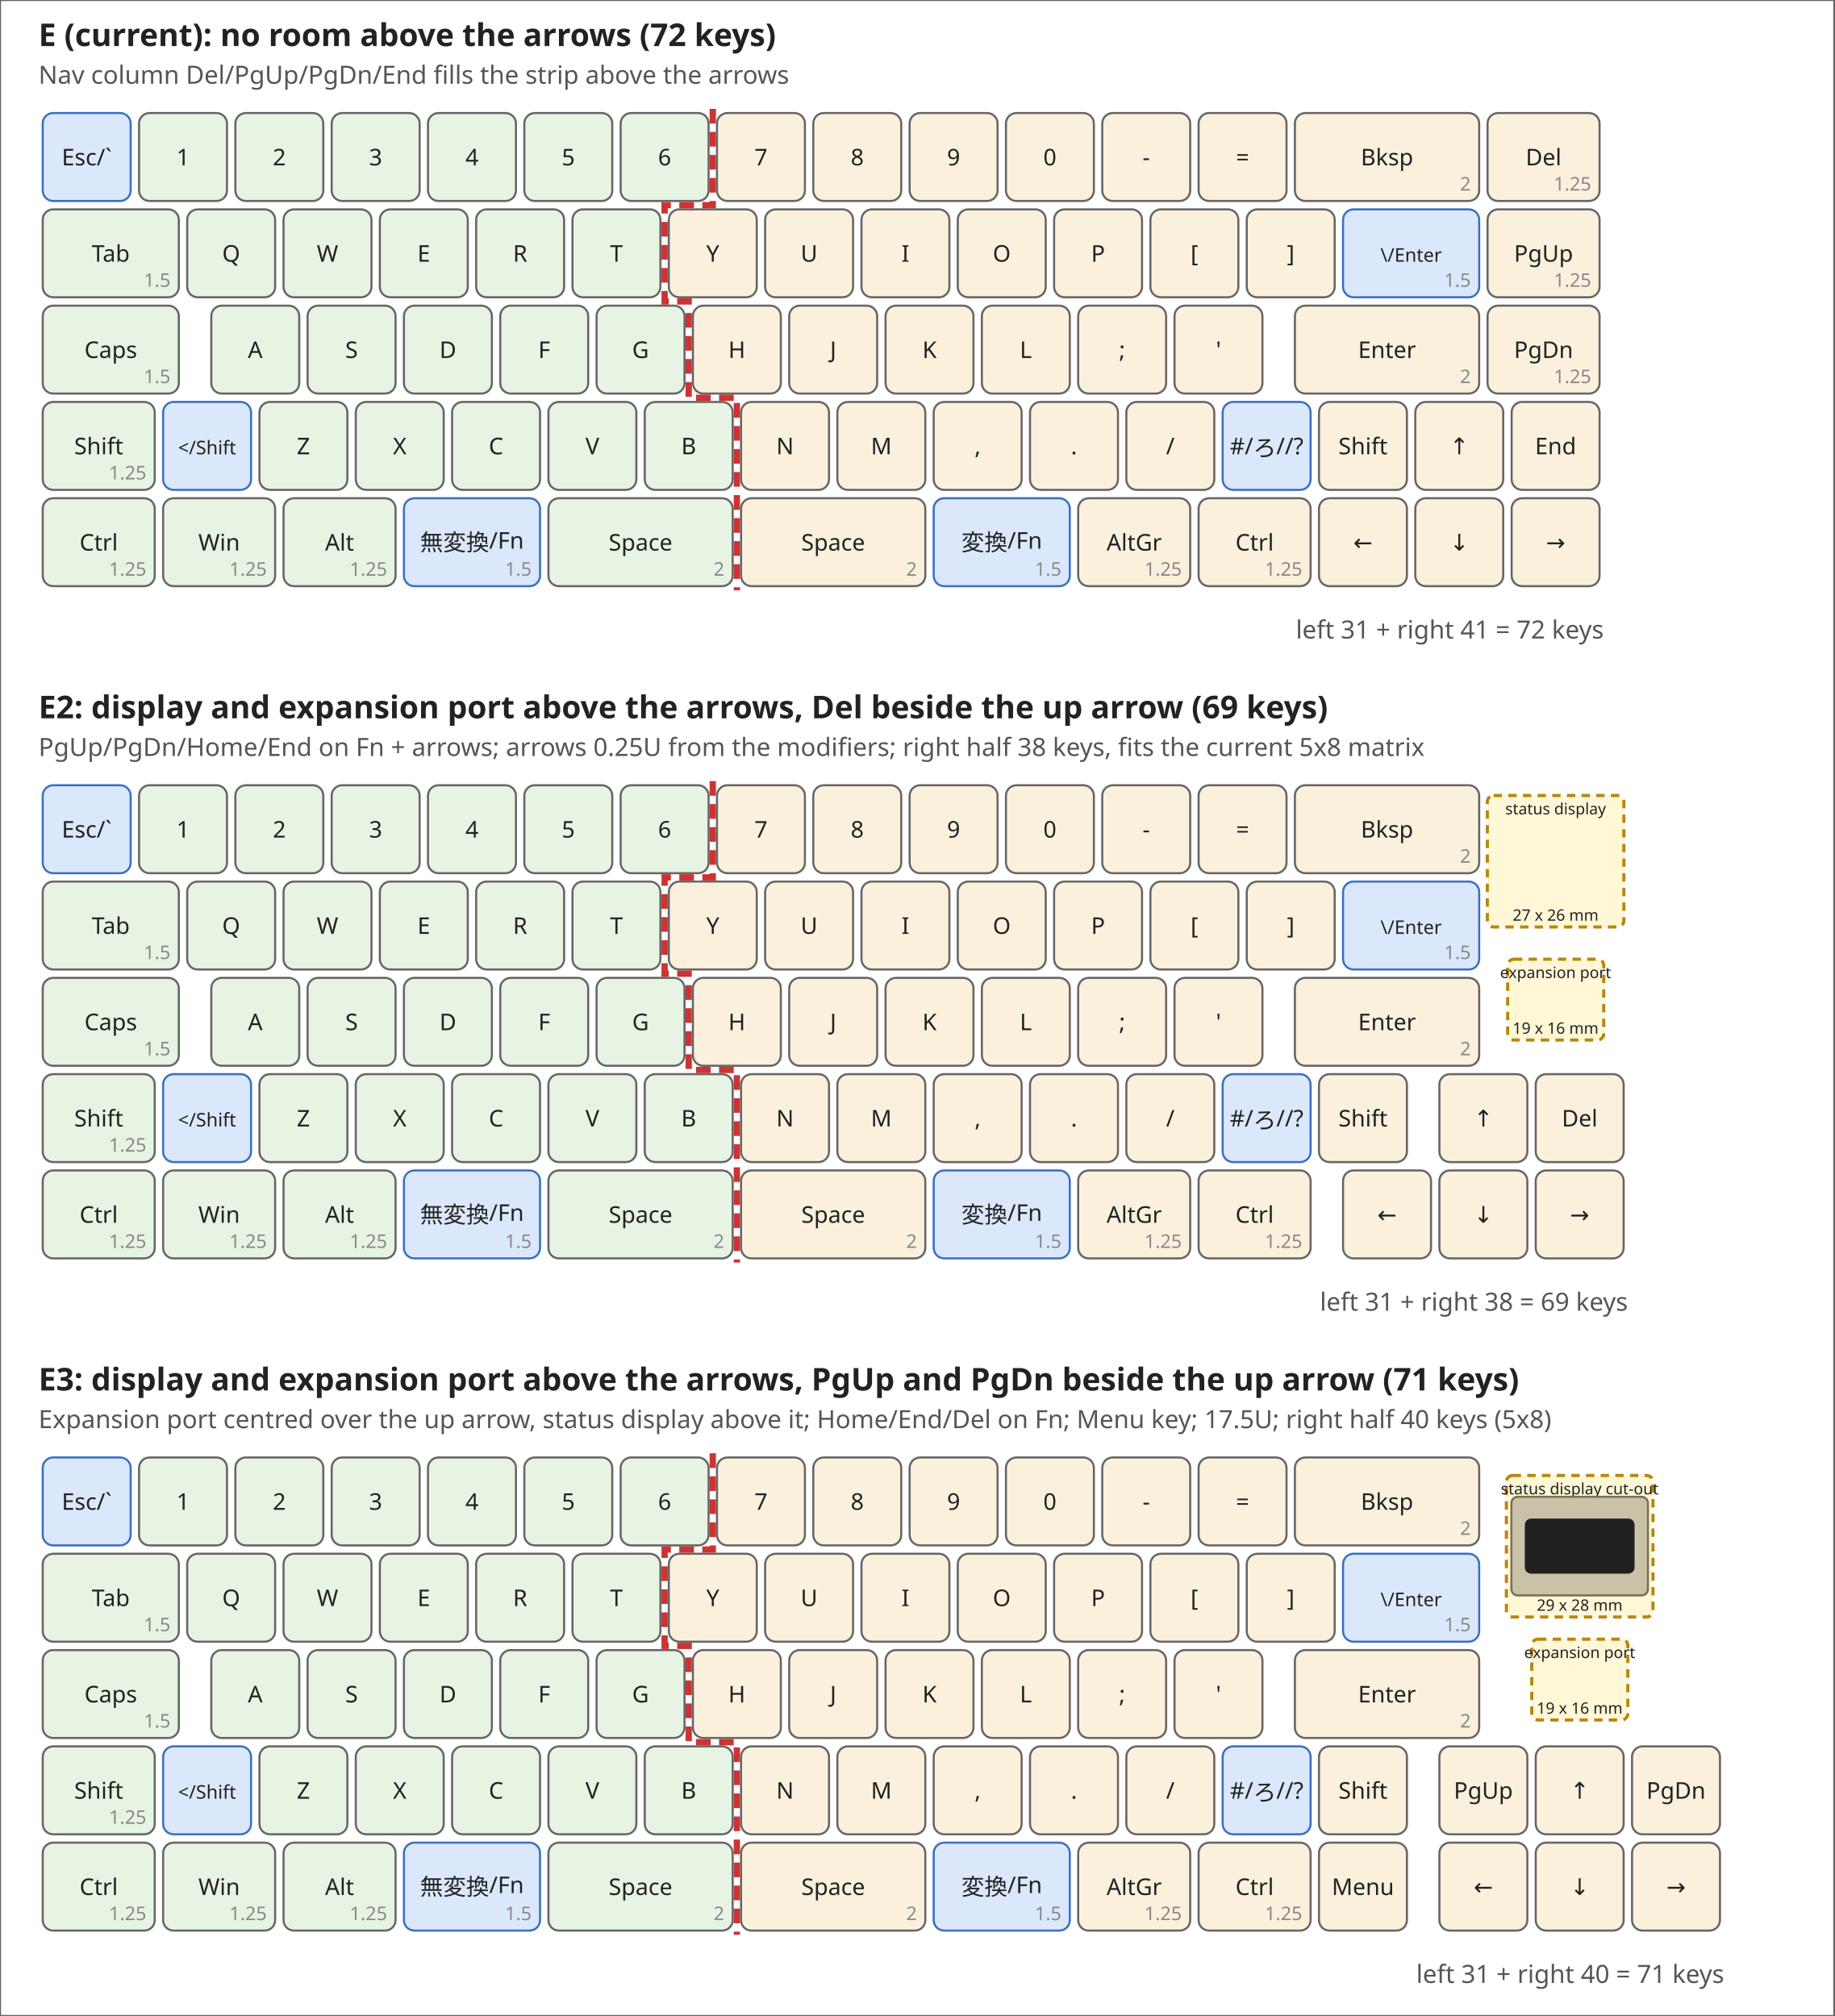
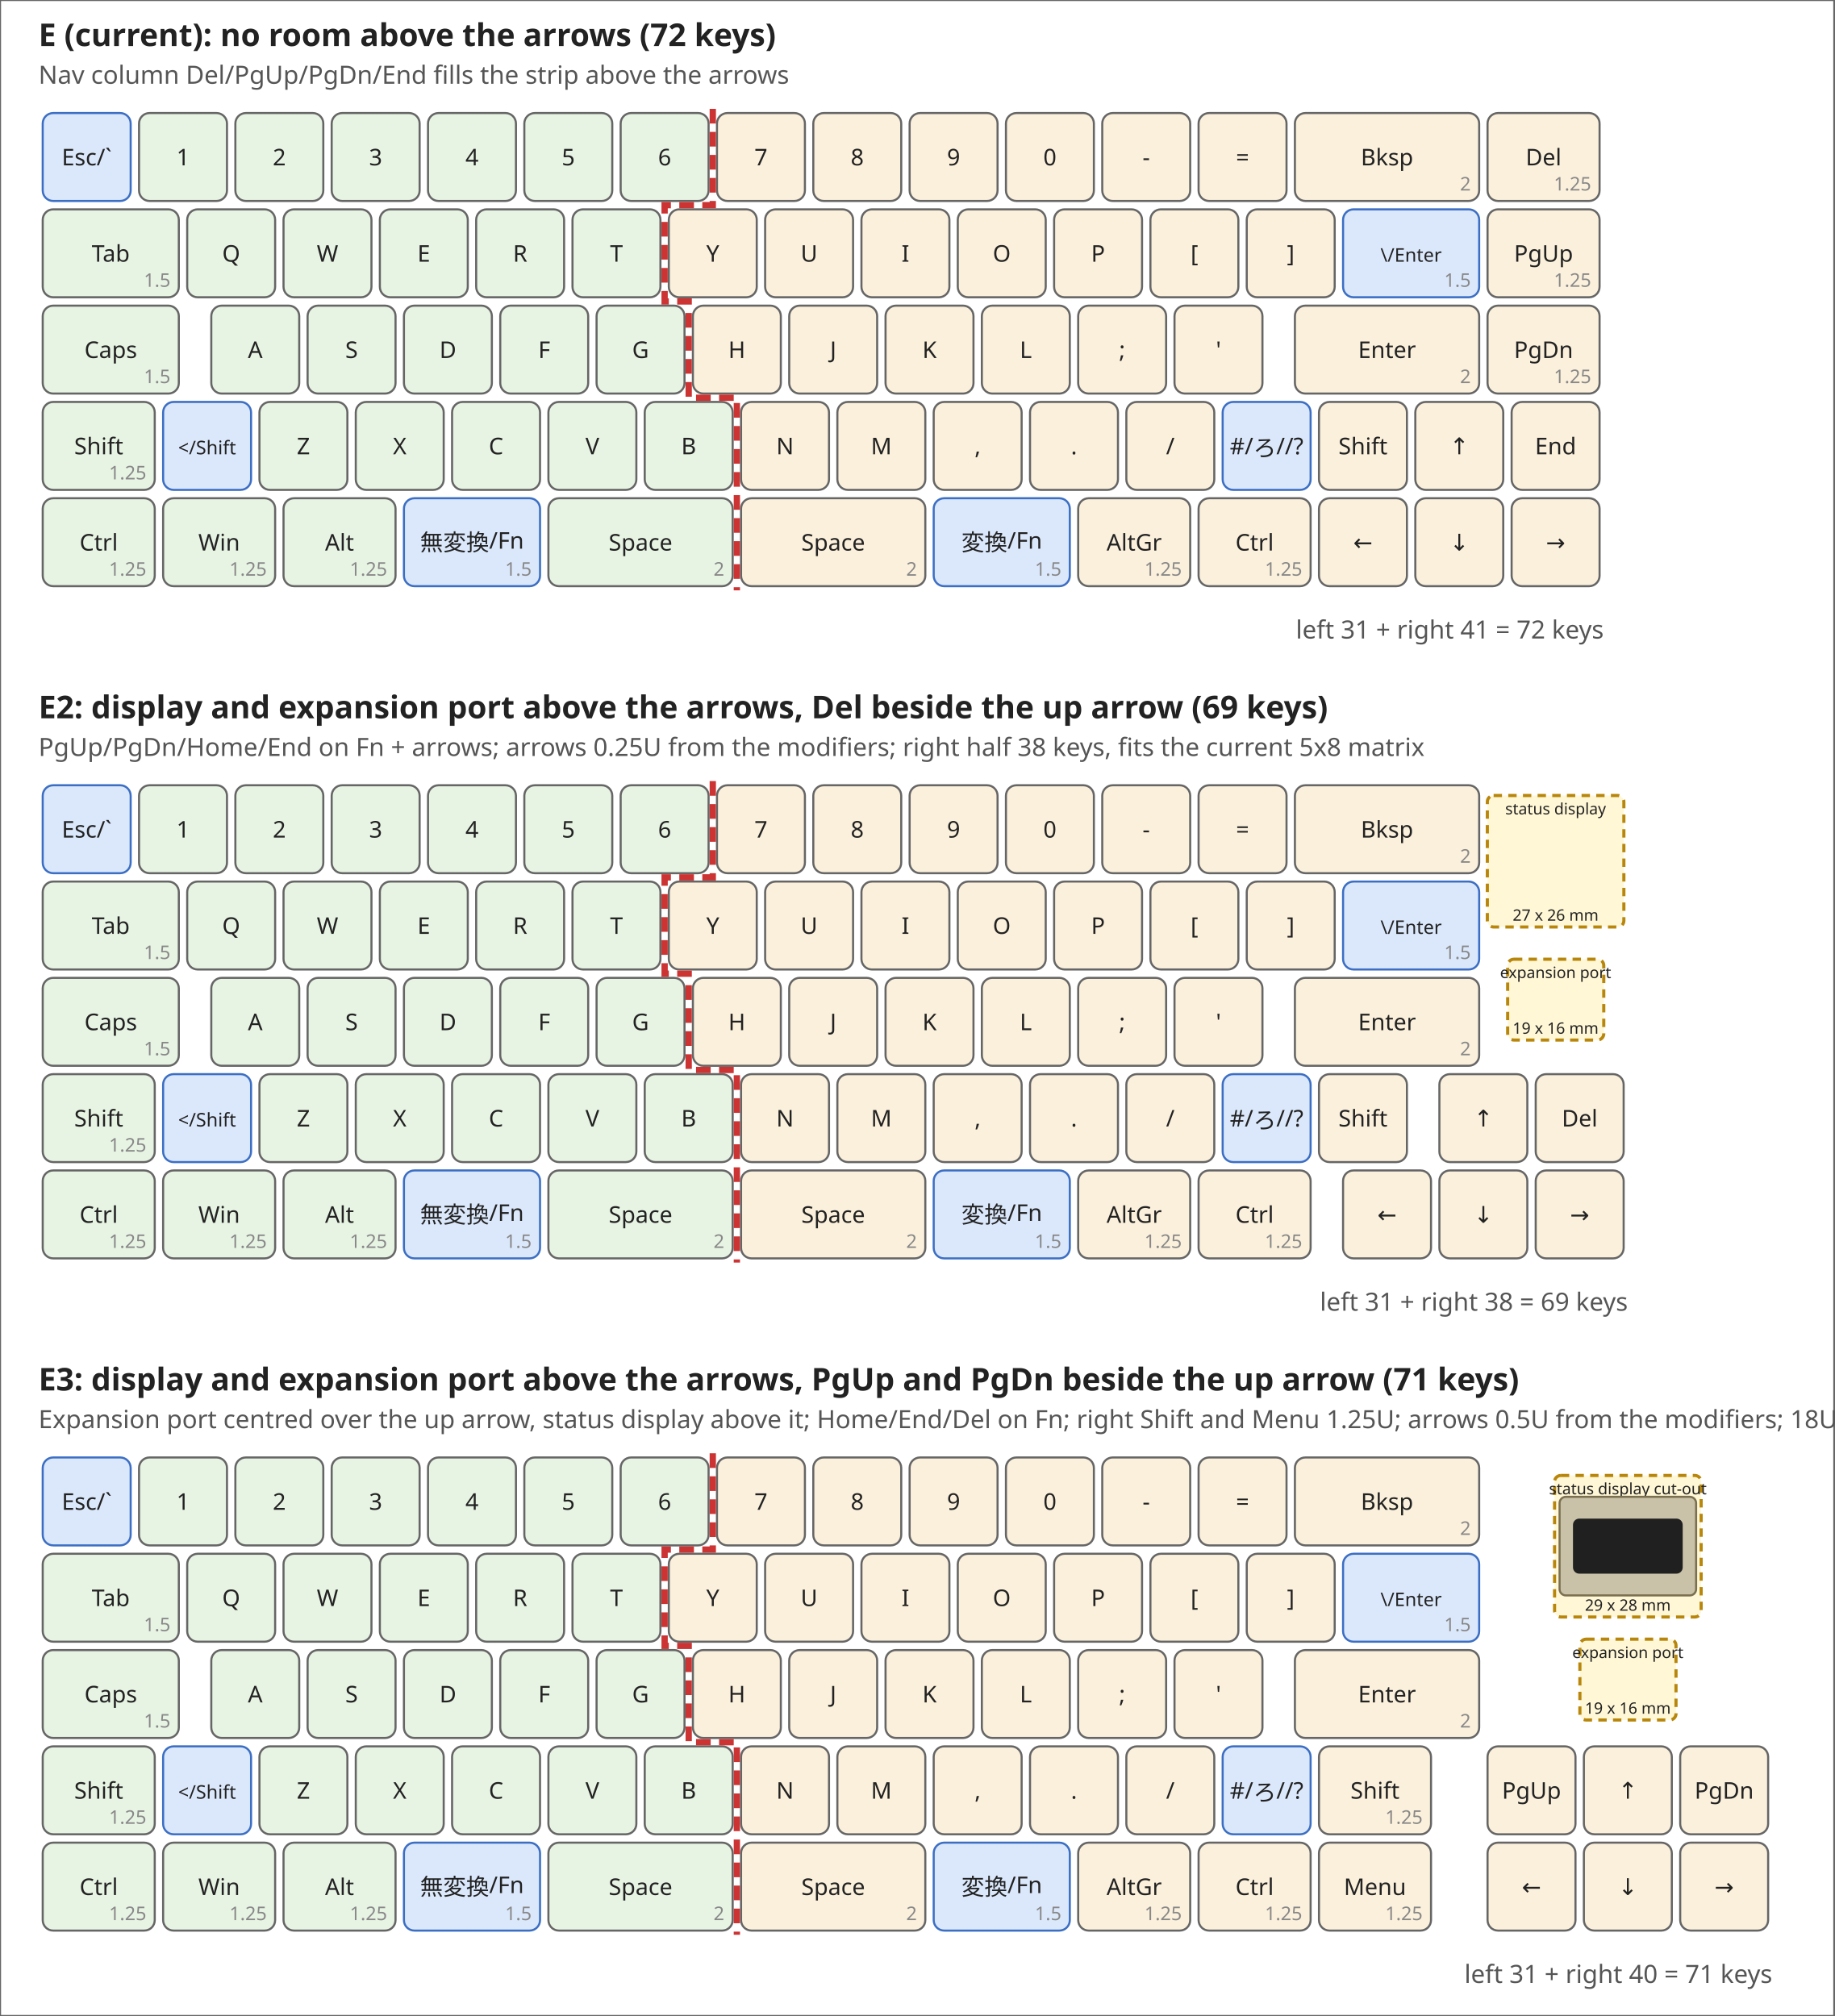
<svg xmlns="http://www.w3.org/2000/svg" width="876" height="963" viewBox="0 0 876 963">
  <style>
    .t{font:600 15px sans-serif;fill:#222}.note{font:12px sans-serif;fill:#555}
    .k{font-family:sans-serif;text-anchor:middle;fill:#222}.w{font:9px sans-serif;text-anchor:end;fill:#888}
    rect{stroke:#666;stroke-width:1}.plain{fill:#f2f2f2}.hl{fill:#e7f3e3}.hr{fill:#fbf0dc}.pad{fill:#efe6f7}.area{fill:#fff7d6;stroke:#b8860b;stroke-width:1.5;stroke-dasharray:4 3}.module{fill:#c9c2a8;stroke:#7a7050;stroke-width:1}.screen{fill:#202020;stroke:none}
    .var{fill:#dbe8fb;stroke:#3c6fc4}.bad{fill:#fde0e0;stroke:#c33;stroke-width:2}
    .cut{fill:none;stroke:#c33;stroke-width:3;stroke-dasharray:7 4}</style>
  <rect width="100%" height="100%" fill="#fff" stroke="none" />
  <text x="18.4" y="22" class="t">E (current): no room above the arrows (72 keys)</text>
  <text x="18.4" y="40" class="note">Nav column Del/PgUp/PgDn/End fills the strip above the arrows</text>
  <rect x="20.4" y="54.0" width="42" height="42" rx="5" class="var" />
  <text x="41.4" y="79.0" font-size="11" class="k">Esc/`</text>
  <rect x="66.4" y="54.0" width="42" height="42" rx="5" class="hl" />
  <text x="87.4" y="79.0" font-size="11" class="k">1</text>
  <rect x="112.4" y="54.0" width="42" height="42" rx="5" class="hl" />
  <text x="133.4" y="79.0" font-size="11" class="k">2</text>
  <rect x="158.4" y="54.0" width="42" height="42" rx="5" class="hl" />
  <text x="179.4" y="79.0" font-size="11" class="k">3</text>
  <rect x="204.4" y="54.0" width="42" height="42" rx="5" class="hl" />
  <text x="225.4" y="79.0" font-size="11" class="k">4</text>
  <rect x="250.4" y="54.0" width="42" height="42" rx="5" class="hl" />
  <text x="271.4" y="79.0" font-size="11" class="k">5</text>
  <rect x="296.4" y="54.0" width="42" height="42" rx="5" class="hl" />
  <text x="317.4" y="79.0" font-size="11" class="k">6</text>
  <rect x="342.4" y="54.0" width="42" height="42" rx="5" class="hr" />
  <text x="363.4" y="79.0" font-size="11" class="k">7</text>
  <rect x="388.4" y="54.0" width="42" height="42" rx="5" class="hr" />
  <text x="409.4" y="79.0" font-size="11" class="k">8</text>
  <rect x="434.4" y="54.0" width="42" height="42" rx="5" class="hr" />
  <text x="455.4" y="79.0" font-size="11" class="k">9</text>
  <rect x="480.4" y="54.0" width="42" height="42" rx="5" class="hr" />
  <text x="501.4" y="79.0" font-size="11" class="k">0</text>
  <rect x="526.4" y="54.0" width="42" height="42" rx="5" class="hr" />
  <text x="547.4" y="79.0" font-size="11" class="k">-</text>
  <rect x="572.4" y="54.0" width="42" height="42" rx="5" class="hr" />
  <text x="593.4" y="79.0" font-size="11" class="k">=</text>
  <rect x="618.4" y="54.0" width="88" height="42" rx="5" class="hr" />
  <text x="662.4" y="79.0" font-size="11" class="k">Bksp</text>
  <text x="702.4" y="91.0" class="w">2</text>
  <rect x="710.4" y="54.0" width="53.5" height="42" rx="5" class="hr" />
  <text x="737.15" y="79.0" font-size="11" class="k">Del</text>
  <text x="759.9" y="91.0" class="w">1.25</text>
  <rect x="20.4" y="100.0" width="65.0" height="42" rx="5" class="hl" />
  <text x="52.9" y="125.0" font-size="11" class="k">Tab</text>
  <text x="81.4" y="137.0" class="w">1.5</text>
  <rect x="89.4" y="100.0" width="42" height="42" rx="5" class="hl" />
  <text x="110.4" y="125.0" font-size="11" class="k">Q</text>
  <rect x="135.4" y="100.0" width="42" height="42" rx="5" class="hl" />
  <text x="156.4" y="125.0" font-size="11" class="k">W</text>
  <rect x="181.4" y="100.0" width="42" height="42" rx="5" class="hl" />
  <text x="202.4" y="125.0" font-size="11" class="k">E</text>
  <rect x="227.4" y="100.0" width="42" height="42" rx="5" class="hl" />
  <text x="248.4" y="125.0" font-size="11" class="k">R</text>
  <rect x="273.4" y="100.0" width="42" height="42" rx="5" class="hl" />
  <text x="294.4" y="125.0" font-size="11" class="k">T</text>
  <rect x="319.4" y="100.0" width="42" height="42" rx="5" class="hr" />
  <text x="340.4" y="125.0" font-size="11" class="k">Y</text>
  <rect x="365.4" y="100.0" width="42" height="42" rx="5" class="hr" />
  <text x="386.4" y="125.0" font-size="11" class="k">U</text>
  <rect x="411.4" y="100.0" width="42" height="42" rx="5" class="hr" />
  <text x="432.4" y="125.0" font-size="11" class="k">I</text>
  <rect x="457.4" y="100.0" width="42" height="42" rx="5" class="hr" />
  <text x="478.4" y="125.0" font-size="11" class="k">O</text>
  <rect x="503.4" y="100.0" width="42" height="42" rx="5" class="hr" />
  <text x="524.4" y="125.0" font-size="11" class="k">P</text>
  <rect x="549.4" y="100.0" width="42" height="42" rx="5" class="hr" />
  <text x="570.4" y="125.0" font-size="11" class="k">[</text>
  <rect x="595.4" y="100.0" width="42" height="42" rx="5" class="hr" />
  <text x="616.4" y="125.0" font-size="11" class="k">]</text>
  <rect x="641.4" y="100.0" width="65.0" height="42" rx="5" class="var" />
  <text x="673.9" y="125.0" font-size="9" class="k">\/Enter</text>
  <text x="702.4" y="137.0" class="w">1.5</text>
  <rect x="710.4" y="100.0" width="53.5" height="42" rx="5" class="hr" />
  <text x="737.15" y="125.0" font-size="11" class="k">PgUp</text>
  <text x="759.9" y="137.0" class="w">1.25</text>
  <rect x="20.4" y="146.0" width="65.0" height="42" rx="5" class="hl" />
  <text x="52.9" y="171.0" font-size="11" class="k">Caps</text>
  <text x="81.4" y="183.0" class="w">1.5</text>
  <rect x="100.9" y="146.0" width="42" height="42" rx="5" class="hl" />
  <text x="121.9" y="171.0" font-size="11" class="k">A</text>
  <rect x="146.9" y="146.0" width="42" height="42" rx="5" class="hl" />
  <text x="167.9" y="171.0" font-size="11" class="k">S</text>
  <rect x="192.9" y="146.0" width="42" height="42" rx="5" class="hl" />
  <text x="213.9" y="171.0" font-size="11" class="k">D</text>
  <rect x="238.9" y="146.0" width="42" height="42" rx="5" class="hl" />
  <text x="259.9" y="171.0" font-size="11" class="k">F</text>
  <rect x="284.9" y="146.0" width="42" height="42" rx="5" class="hl" />
  <text x="305.9" y="171.0" font-size="11" class="k">G</text>
  <rect x="330.9" y="146.0" width="42" height="42" rx="5" class="hr" />
  <text x="351.9" y="171.0" font-size="11" class="k">H</text>
  <rect x="376.9" y="146.0" width="42" height="42" rx="5" class="hr" />
  <text x="397.9" y="171.0" font-size="11" class="k">J</text>
  <rect x="422.9" y="146.0" width="42" height="42" rx="5" class="hr" />
  <text x="443.9" y="171.0" font-size="11" class="k">K</text>
  <rect x="468.9" y="146.0" width="42" height="42" rx="5" class="hr" />
  <text x="489.9" y="171.0" font-size="11" class="k">L</text>
  <rect x="514.9" y="146.0" width="42" height="42" rx="5" class="hr" />
  <text x="535.9" y="171.0" font-size="11" class="k">;</text>
  <rect x="560.9" y="146.0" width="42" height="42" rx="5" class="hr" />
  <text x="581.9" y="171.0" font-size="11" class="k">'</text>
  <rect x="618.4" y="146.0" width="88" height="42" rx="5" class="hr" />
  <text x="662.4" y="171.0" font-size="11" class="k">Enter</text>
  <text x="702.4" y="183.0" class="w">2</text>
  <rect x="710.4" y="146.0" width="53.5" height="42" rx="5" class="hr" />
  <text x="737.15" y="171.0" font-size="11" class="k">PgDn</text>
  <text x="759.9" y="183.0" class="w">1.25</text>
  <rect x="20.4" y="192.0" width="53.5" height="42" rx="5" class="hl" />
  <text x="47.15" y="217.0" font-size="11" class="k">Shift</text>
  <text x="69.9" y="229.0" class="w">1.25</text>
  <rect x="77.9" y="192.0" width="42" height="42" rx="5" class="var" />
  <text x="98.9" y="217.0" font-size="9" class="k">&lt;/Shift</text>
  <rect x="123.9" y="192.0" width="42" height="42" rx="5" class="hl" />
  <text x="144.9" y="217.0" font-size="11" class="k">Z</text>
  <rect x="169.9" y="192.0" width="42" height="42" rx="5" class="hl" />
  <text x="190.9" y="217.0" font-size="11" class="k">X</text>
  <rect x="215.9" y="192.0" width="42" height="42" rx="5" class="hl" />
  <text x="236.9" y="217.0" font-size="11" class="k">C</text>
  <rect x="261.9" y="192.0" width="42" height="42" rx="5" class="hl" />
  <text x="282.9" y="217.0" font-size="11" class="k">V</text>
  <rect x="307.9" y="192.0" width="42" height="42" rx="5" class="hl" />
  <text x="328.9" y="217.0" font-size="11" class="k">B</text>
  <rect x="353.9" y="192.0" width="42" height="42" rx="5" class="hr" />
  <text x="374.9" y="217.0" font-size="11" class="k">N</text>
  <rect x="399.9" y="192.0" width="42" height="42" rx="5" class="hr" />
  <text x="420.9" y="217.0" font-size="11" class="k">M</text>
  <rect x="445.9" y="192.0" width="42" height="42" rx="5" class="hr" />
  <text x="466.9" y="217.0" font-size="11" class="k">,</text>
  <rect x="491.9" y="192.0" width="42" height="42" rx="5" class="hr" />
  <text x="512.9" y="217.0" font-size="11" class="k">.</text>
  <rect x="537.9" y="192.0" width="42" height="42" rx="5" class="hr" />
  <text x="558.9" y="217.0" font-size="11" class="k">/</text>
  <rect x="583.9" y="192.0" width="42" height="42" rx="5" class="var" />
  <text x="604.9" y="217.0" font-size="11" class="k">#/ろ//?</text>
  <rect x="629.9" y="192.0" width="42" height="42" rx="5" class="hr" />
  <text x="650.9" y="217.0" font-size="11" class="k">Shift</text>
  <rect x="675.9" y="192.0" width="42" height="42" rx="5" class="hr" />
  <text x="696.9" y="217.0" font-size="11" class="k">↑</text>
  <rect x="721.9" y="192.0" width="42" height="42" rx="5" class="hr" />
  <text x="742.9" y="217.0" font-size="11" class="k">End</text>
  <rect x="20.4" y="238.0" width="53.5" height="42" rx="5" class="hl" />
  <text x="47.15" y="263.0" font-size="11" class="k">Ctrl</text>
  <text x="69.9" y="275.0" class="w">1.25</text>
  <rect x="77.9" y="238.0" width="53.5" height="42" rx="5" class="hl" />
  <text x="104.65" y="263.0" font-size="11" class="k">Win</text>
  <text x="127.4" y="275.0" class="w">1.25</text>
  <rect x="135.4" y="238.0" width="53.5" height="42" rx="5" class="hl" />
  <text x="162.15" y="263.0" font-size="11" class="k">Alt</text>
  <text x="184.9" y="275.0" class="w">1.25</text>
  <rect x="192.9" y="238.0" width="65.0" height="42" rx="5" class="var" />
  <text x="225.4" y="263.0" font-size="11" class="k">無変換/Fn</text>
  <text x="253.9" y="275.0" class="w">1.5</text>
  <rect x="261.9" y="238.0" width="88" height="42" rx="5" class="hl" />
  <text x="305.9" y="263.0" font-size="11" class="k">Space</text>
  <text x="345.9" y="275.0" class="w">2</text>
  <rect x="353.9" y="238.0" width="88" height="42" rx="5" class="hr" />
  <text x="397.9" y="263.0" font-size="11" class="k">Space</text>
  <text x="437.9" y="275.0" class="w">2</text>
  <rect x="445.9" y="238.0" width="65.0" height="42" rx="5" class="var" />
  <text x="478.4" y="263.0" font-size="11" class="k">変換/Fn</text>
  <text x="506.9" y="275.0" class="w">1.5</text>
  <rect x="514.9" y="238.0" width="53.5" height="42" rx="5" class="hr" />
  <text x="541.65" y="263.0" font-size="11" class="k">AltGr</text>
  <text x="564.4" y="275.0" class="w">1.25</text>
  <rect x="572.4" y="238.0" width="53.5" height="42" rx="5" class="hr" />
  <text x="599.15" y="263.0" font-size="11" class="k">Ctrl</text>
  <text x="621.9" y="275.0" class="w">1.25</text>
  <rect x="629.9" y="238.0" width="42" height="42" rx="5" class="hr" />
  <text x="650.9" y="263.0" font-size="11" class="k">←</text>
  <rect x="675.9" y="238.0" width="42" height="42" rx="5" class="hr" />
  <text x="696.9" y="263.0" font-size="11" class="k">↓</text>
  <rect x="721.9" y="238.0" width="42" height="42" rx="5" class="hr" />
  <text x="742.9" y="263.0" font-size="11" class="k">→</text>
  <path d="M 340.4,52.0 L 340.4,98.0 L 317.4,98.0 L 317.4,144.0 L 328.9,144.0 L 328.9,190.0 L 351.9,190.0 L 351.9,236.0 L 351.9,236.0 L 351.9,282.0" class="cut" />
  <text x="765.9" y="305.0" class="note" text-anchor="end">left 31 + right 41 = 72 keys</text>
  <text x="18.4" y="343.1" class="t">E2: display and expansion port above the arrows, Del beside the up arrow (69 keys)</text>
  <text x="18.4" y="361.1" class="note">PgUp/PgDn/Home/End on Fn + arrows; arrows 0.25U from the modifiers; right half 38 keys, fits the current 5x8 matrix</text>
  <rect x="20.4" y="375.1" width="42" height="42" rx="5" class="var" />
  <text x="41.4" y="400.1" font-size="11" class="k">Esc/`</text>
  <rect x="66.4" y="375.1" width="42" height="42" rx="5" class="hl" />
  <text x="87.4" y="400.1" font-size="11" class="k">1</text>
  <rect x="112.4" y="375.1" width="42" height="42" rx="5" class="hl" />
  <text x="133.4" y="400.1" font-size="11" class="k">2</text>
  <rect x="158.4" y="375.1" width="42" height="42" rx="5" class="hl" />
  <text x="179.4" y="400.1" font-size="11" class="k">3</text>
  <rect x="204.4" y="375.1" width="42" height="42" rx="5" class="hl" />
  <text x="225.4" y="400.1" font-size="11" class="k">4</text>
  <rect x="250.4" y="375.1" width="42" height="42" rx="5" class="hl" />
  <text x="271.4" y="400.1" font-size="11" class="k">5</text>
  <rect x="296.4" y="375.1" width="42" height="42" rx="5" class="hl" />
  <text x="317.4" y="400.1" font-size="11" class="k">6</text>
  <rect x="342.4" y="375.1" width="42" height="42" rx="5" class="hr" />
  <text x="363.4" y="400.1" font-size="11" class="k">7</text>
  <rect x="388.4" y="375.1" width="42" height="42" rx="5" class="hr" />
  <text x="409.4" y="400.1" font-size="11" class="k">8</text>
  <rect x="434.4" y="375.1" width="42" height="42" rx="5" class="hr" />
  <text x="455.4" y="400.1" font-size="11" class="k">9</text>
  <rect x="480.4" y="375.1" width="42" height="42" rx="5" class="hr" />
  <text x="501.4" y="400.1" font-size="11" class="k">0</text>
  <rect x="526.4" y="375.1" width="42" height="42" rx="5" class="hr" />
  <text x="547.4" y="400.1" font-size="11" class="k">-</text>
  <rect x="572.4" y="375.1" width="42" height="42" rx="5" class="hr" />
  <text x="593.4" y="400.1" font-size="11" class="k">=</text>
  <rect x="618.4" y="375.1" width="88" height="42" rx="5" class="hr" />
  <text x="662.4" y="400.1" font-size="11" class="k">Bksp</text>
  <text x="702.4" y="412.1" class="w">2</text>
  <rect x="20.4" y="421.1" width="65.0" height="42" rx="5" class="hl" />
  <text x="52.9" y="446.1" font-size="11" class="k">Tab</text>
  <text x="81.4" y="458.1" class="w">1.5</text>
  <rect x="89.4" y="421.1" width="42" height="42" rx="5" class="hl" />
  <text x="110.4" y="446.1" font-size="11" class="k">Q</text>
  <rect x="135.4" y="421.1" width="42" height="42" rx="5" class="hl" />
  <text x="156.4" y="446.1" font-size="11" class="k">W</text>
  <rect x="181.4" y="421.1" width="42" height="42" rx="5" class="hl" />
  <text x="202.4" y="446.1" font-size="11" class="k">E</text>
  <rect x="227.4" y="421.1" width="42" height="42" rx="5" class="hl" />
  <text x="248.4" y="446.1" font-size="11" class="k">R</text>
  <rect x="273.4" y="421.1" width="42" height="42" rx="5" class="hl" />
  <text x="294.4" y="446.1" font-size="11" class="k">T</text>
  <rect x="319.4" y="421.1" width="42" height="42" rx="5" class="hr" />
  <text x="340.4" y="446.1" font-size="11" class="k">Y</text>
  <rect x="365.4" y="421.1" width="42" height="42" rx="5" class="hr" />
  <text x="386.4" y="446.1" font-size="11" class="k">U</text>
  <rect x="411.4" y="421.1" width="42" height="42" rx="5" class="hr" />
  <text x="432.4" y="446.1" font-size="11" class="k">I</text>
  <rect x="457.4" y="421.1" width="42" height="42" rx="5" class="hr" />
  <text x="478.4" y="446.1" font-size="11" class="k">O</text>
  <rect x="503.4" y="421.1" width="42" height="42" rx="5" class="hr" />
  <text x="524.4" y="446.1" font-size="11" class="k">P</text>
  <rect x="549.4" y="421.1" width="42" height="42" rx="5" class="hr" />
  <text x="570.4" y="446.1" font-size="11" class="k">[</text>
  <rect x="595.4" y="421.1" width="42" height="42" rx="5" class="hr" />
  <text x="616.4" y="446.1" font-size="11" class="k">]</text>
  <rect x="641.4" y="421.1" width="65.0" height="42" rx="5" class="var" />
  <text x="673.9" y="446.1" font-size="9" class="k">\/Enter</text>
  <text x="702.4" y="458.1" class="w">1.5</text>
  <rect x="20.4" y="467.1" width="65.0" height="42" rx="5" class="hl" />
  <text x="52.9" y="492.1" font-size="11" class="k">Caps</text>
  <text x="81.4" y="504.1" class="w">1.5</text>
  <rect x="100.9" y="467.1" width="42" height="42" rx="5" class="hl" />
  <text x="121.9" y="492.1" font-size="11" class="k">A</text>
  <rect x="146.9" y="467.1" width="42" height="42" rx="5" class="hl" />
  <text x="167.9" y="492.1" font-size="11" class="k">S</text>
  <rect x="192.9" y="467.1" width="42" height="42" rx="5" class="hl" />
  <text x="213.9" y="492.1" font-size="11" class="k">D</text>
  <rect x="238.9" y="467.1" width="42" height="42" rx="5" class="hl" />
  <text x="259.9" y="492.1" font-size="11" class="k">F</text>
  <rect x="284.9" y="467.1" width="42" height="42" rx="5" class="hl" />
  <text x="305.9" y="492.1" font-size="11" class="k">G</text>
  <rect x="330.9" y="467.1" width="42" height="42" rx="5" class="hr" />
  <text x="351.9" y="492.1" font-size="11" class="k">H</text>
  <rect x="376.9" y="467.1" width="42" height="42" rx="5" class="hr" />
  <text x="397.9" y="492.1" font-size="11" class="k">J</text>
  <rect x="422.9" y="467.1" width="42" height="42" rx="5" class="hr" />
  <text x="443.9" y="492.1" font-size="11" class="k">K</text>
  <rect x="468.9" y="467.1" width="42" height="42" rx="5" class="hr" />
  <text x="489.9" y="492.1" font-size="11" class="k">L</text>
  <rect x="514.9" y="467.1" width="42" height="42" rx="5" class="hr" />
  <text x="535.9" y="492.1" font-size="11" class="k">;</text>
  <rect x="560.9" y="467.1" width="42" height="42" rx="5" class="hr" />
  <text x="581.9" y="492.1" font-size="11" class="k">'</text>
  <rect x="618.4" y="467.1" width="88" height="42" rx="5" class="hr" />
  <text x="662.4" y="492.1" font-size="11" class="k">Enter</text>
  <text x="702.4" y="504.1" class="w">2</text>
  <rect x="20.4" y="513.1" width="53.5" height="42" rx="5" class="hl" />
  <text x="47.15" y="538.1" font-size="11" class="k">Shift</text>
  <text x="69.9" y="550.1" class="w">1.25</text>
  <rect x="77.9" y="513.1" width="42" height="42" rx="5" class="var" />
  <text x="98.9" y="538.1" font-size="9" class="k">&lt;/Shift</text>
  <rect x="123.9" y="513.1" width="42" height="42" rx="5" class="hl" />
  <text x="144.9" y="538.1" font-size="11" class="k">Z</text>
  <rect x="169.9" y="513.1" width="42" height="42" rx="5" class="hl" />
  <text x="190.9" y="538.1" font-size="11" class="k">X</text>
  <rect x="215.9" y="513.1" width="42" height="42" rx="5" class="hl" />
  <text x="236.9" y="538.1" font-size="11" class="k">C</text>
  <rect x="261.9" y="513.1" width="42" height="42" rx="5" class="hl" />
  <text x="282.9" y="538.1" font-size="11" class="k">V</text>
  <rect x="307.9" y="513.1" width="42" height="42" rx="5" class="hl" />
  <text x="328.9" y="538.1" font-size="11" class="k">B</text>
  <rect x="353.9" y="513.1" width="42" height="42" rx="5" class="hr" />
  <text x="374.9" y="538.1" font-size="11" class="k">N</text>
  <rect x="399.9" y="513.1" width="42" height="42" rx="5" class="hr" />
  <text x="420.9" y="538.1" font-size="11" class="k">M</text>
  <rect x="445.9" y="513.1" width="42" height="42" rx="5" class="hr" />
  <text x="466.9" y="538.1" font-size="11" class="k">,</text>
  <rect x="491.9" y="513.1" width="42" height="42" rx="5" class="hr" />
  <text x="512.9" y="538.1" font-size="11" class="k">.</text>
  <rect x="537.9" y="513.1" width="42" height="42" rx="5" class="hr" />
  <text x="558.9" y="538.1" font-size="11" class="k">/</text>
  <rect x="583.9" y="513.1" width="42" height="42" rx="5" class="var" />
  <text x="604.9" y="538.1" font-size="11" class="k">#/ろ//?</text>
  <rect x="629.9" y="513.1" width="42" height="42" rx="5" class="hr" />
  <text x="650.9" y="538.1" font-size="11" class="k">Shift</text>
  <rect x="687.4" y="513.1" width="42" height="42" rx="5" class="hr" />
  <text x="708.4" y="538.1" font-size="11" class="k">↑</text>
  <rect x="733.4" y="513.1" width="42" height="42" rx="5" class="hr" />
  <text x="754.4" y="538.1" font-size="11" class="k">Del</text>
  <rect x="20.4" y="559.1" width="53.5" height="42" rx="5" class="hl" />
  <text x="47.15" y="584.1" font-size="11" class="k">Ctrl</text>
  <text x="69.9" y="596.1" class="w">1.25</text>
  <rect x="77.9" y="559.1" width="53.5" height="42" rx="5" class="hl" />
  <text x="104.65" y="584.1" font-size="11" class="k">Win</text>
  <text x="127.4" y="596.1" class="w">1.25</text>
  <rect x="135.4" y="559.1" width="53.5" height="42" rx="5" class="hl" />
  <text x="162.15" y="584.1" font-size="11" class="k">Alt</text>
  <text x="184.9" y="596.1" class="w">1.25</text>
  <rect x="192.9" y="559.1" width="65.0" height="42" rx="5" class="var" />
  <text x="225.4" y="584.1" font-size="11" class="k">無変換/Fn</text>
  <text x="253.9" y="596.1" class="w">1.5</text>
  <rect x="261.9" y="559.1" width="88" height="42" rx="5" class="hl" />
  <text x="305.9" y="584.1" font-size="11" class="k">Space</text>
  <text x="345.9" y="596.1" class="w">2</text>
  <rect x="353.9" y="559.1" width="88" height="42" rx="5" class="hr" />
  <text x="397.9" y="584.1" font-size="11" class="k">Space</text>
  <text x="437.9" y="596.1" class="w">2</text>
  <rect x="445.9" y="559.1" width="65.0" height="42" rx="5" class="var" />
  <text x="478.4" y="584.1" font-size="11" class="k">変換/Fn</text>
  <text x="506.9" y="596.1" class="w">1.5</text>
  <rect x="514.9" y="559.1" width="53.5" height="42" rx="5" class="hr" />
  <text x="541.65" y="584.1" font-size="11" class="k">AltGr</text>
  <text x="564.4" y="596.1" class="w">1.25</text>
  <rect x="572.4" y="559.1" width="53.5" height="42" rx="5" class="hr" />
  <text x="599.15" y="584.1" font-size="11" class="k">Ctrl</text>
  <text x="621.9" y="596.1" class="w">1.25</text>
  <rect x="641.4" y="559.1" width="42" height="42" rx="5" class="hr" />
  <text x="662.4" y="584.1" font-size="11" class="k">←</text>
  <rect x="687.4" y="559.1" width="42" height="42" rx="5" class="hr" />
  <text x="708.4" y="584.1" font-size="11" class="k">↓</text>
  <rect x="733.4" y="559.1" width="42" height="42" rx="5" class="hr" />
  <text x="754.4" y="584.1" font-size="11" class="k">→</text>
  <path d="M 340.4,373.1 L 340.4,419.1 L 317.4,419.1 L 317.4,465.1 L 328.9,465.1 L 328.9,511.1 L 351.9,511.1 L 351.9,557.1 L 351.9,557.1 L 351.9,603.1" class="cut" />
  <text x="777.4" y="626.1" class="note" text-anchor="end">left 31 + right 38 = 69 keys</text>
  <rect x="710.3" y="380.0" width="65.2" height="62.8" rx="3" class="area" />
  <text x="742.9" y="389.0" font-size="7.5" class="k">status display</text>
  <text x="742.9" y="439.8" font-size="7.5" class="k">27 x 26 mm</text>
  <rect x="720.0" y="458.2" width="45.9" height="38.6" rx="3" class="area" />
  <text x="742.9" y="467.2" font-size="7.5" class="k">expansion port</text>
  <text x="742.9" y="493.8" font-size="7.5" class="k">19 x 16 mm</text>
  <text x="18.4" y="664.2" class="t">E3: display and expansion port above the arrows, PgUp and PgDn beside the up arrow (71 keys)</text>
-   <text x="18.4" y="682.2" class="note">Expansion port centred over the up arrow, status display above it; Home/End/Del on Fn; Menu key; 17.5U; right half 40 keys (5x8)</text>
+   <text x="18.4" y="682.2" class="note">Expansion port centred over the up arrow, status display above it; Home/End/Del on Fn; right Shift and Menu 1.25U; arrows 0.5U from the modifiers; 18U; right half 40 keys (5x8)</text>
  <rect x="20.4" y="696.2" width="42" height="42" rx="5" class="var" />
  <text x="41.4" y="721.2" font-size="11" class="k">Esc/`</text>
  <rect x="66.4" y="696.2" width="42" height="42" rx="5" class="hl" />
  <text x="87.4" y="721.2" font-size="11" class="k">1</text>
  <rect x="112.4" y="696.2" width="42" height="42" rx="5" class="hl" />
  <text x="133.4" y="721.2" font-size="11" class="k">2</text>
  <rect x="158.4" y="696.2" width="42" height="42" rx="5" class="hl" />
  <text x="179.4" y="721.2" font-size="11" class="k">3</text>
  <rect x="204.4" y="696.2" width="42" height="42" rx="5" class="hl" />
  <text x="225.4" y="721.2" font-size="11" class="k">4</text>
  <rect x="250.4" y="696.2" width="42" height="42" rx="5" class="hl" />
  <text x="271.4" y="721.2" font-size="11" class="k">5</text>
  <rect x="296.4" y="696.2" width="42" height="42" rx="5" class="hl" />
  <text x="317.4" y="721.2" font-size="11" class="k">6</text>
  <rect x="342.4" y="696.2" width="42" height="42" rx="5" class="hr" />
  <text x="363.4" y="721.2" font-size="11" class="k">7</text>
  <rect x="388.4" y="696.2" width="42" height="42" rx="5" class="hr" />
  <text x="409.4" y="721.2" font-size="11" class="k">8</text>
  <rect x="434.4" y="696.2" width="42" height="42" rx="5" class="hr" />
  <text x="455.4" y="721.2" font-size="11" class="k">9</text>
  <rect x="480.4" y="696.2" width="42" height="42" rx="5" class="hr" />
  <text x="501.4" y="721.2" font-size="11" class="k">0</text>
  <rect x="526.4" y="696.2" width="42" height="42" rx="5" class="hr" />
  <text x="547.4" y="721.2" font-size="11" class="k">-</text>
  <rect x="572.4" y="696.2" width="42" height="42" rx="5" class="hr" />
  <text x="593.4" y="721.2" font-size="11" class="k">=</text>
  <rect x="618.4" y="696.2" width="88" height="42" rx="5" class="hr" />
  <text x="662.4" y="721.2" font-size="11" class="k">Bksp</text>
  <text x="702.4" y="733.2" class="w">2</text>
  <rect x="20.4" y="742.2" width="65.0" height="42" rx="5" class="hl" />
  <text x="52.9" y="767.2" font-size="11" class="k">Tab</text>
  <text x="81.4" y="779.2" class="w">1.5</text>
  <rect x="89.4" y="742.2" width="42" height="42" rx="5" class="hl" />
  <text x="110.4" y="767.2" font-size="11" class="k">Q</text>
  <rect x="135.4" y="742.2" width="42" height="42" rx="5" class="hl" />
  <text x="156.4" y="767.2" font-size="11" class="k">W</text>
  <rect x="181.4" y="742.2" width="42" height="42" rx="5" class="hl" />
  <text x="202.4" y="767.2" font-size="11" class="k">E</text>
  <rect x="227.4" y="742.2" width="42" height="42" rx="5" class="hl" />
  <text x="248.4" y="767.2" font-size="11" class="k">R</text>
  <rect x="273.4" y="742.2" width="42" height="42" rx="5" class="hl" />
  <text x="294.4" y="767.2" font-size="11" class="k">T</text>
  <rect x="319.4" y="742.2" width="42" height="42" rx="5" class="hr" />
  <text x="340.4" y="767.2" font-size="11" class="k">Y</text>
  <rect x="365.4" y="742.2" width="42" height="42" rx="5" class="hr" />
  <text x="386.4" y="767.2" font-size="11" class="k">U</text>
  <rect x="411.4" y="742.2" width="42" height="42" rx="5" class="hr" />
  <text x="432.4" y="767.2" font-size="11" class="k">I</text>
  <rect x="457.4" y="742.2" width="42" height="42" rx="5" class="hr" />
  <text x="478.4" y="767.2" font-size="11" class="k">O</text>
  <rect x="503.4" y="742.2" width="42" height="42" rx="5" class="hr" />
  <text x="524.4" y="767.2" font-size="11" class="k">P</text>
  <rect x="549.4" y="742.2" width="42" height="42" rx="5" class="hr" />
  <text x="570.4" y="767.2" font-size="11" class="k">[</text>
  <rect x="595.4" y="742.2" width="42" height="42" rx="5" class="hr" />
  <text x="616.4" y="767.2" font-size="11" class="k">]</text>
  <rect x="641.4" y="742.2" width="65.0" height="42" rx="5" class="var" />
  <text x="673.9" y="767.2" font-size="9" class="k">\/Enter</text>
  <text x="702.4" y="779.2" class="w">1.5</text>
  <rect x="20.4" y="788.2" width="65.0" height="42" rx="5" class="hl" />
  <text x="52.9" y="813.2" font-size="11" class="k">Caps</text>
  <text x="81.4" y="825.2" class="w">1.5</text>
  <rect x="100.9" y="788.2" width="42" height="42" rx="5" class="hl" />
  <text x="121.9" y="813.2" font-size="11" class="k">A</text>
  <rect x="146.9" y="788.2" width="42" height="42" rx="5" class="hl" />
  <text x="167.9" y="813.2" font-size="11" class="k">S</text>
  <rect x="192.9" y="788.2" width="42" height="42" rx="5" class="hl" />
  <text x="213.9" y="813.2" font-size="11" class="k">D</text>
  <rect x="238.9" y="788.2" width="42" height="42" rx="5" class="hl" />
  <text x="259.9" y="813.2" font-size="11" class="k">F</text>
  <rect x="284.9" y="788.2" width="42" height="42" rx="5" class="hl" />
  <text x="305.9" y="813.2" font-size="11" class="k">G</text>
  <rect x="330.9" y="788.2" width="42" height="42" rx="5" class="hr" />
  <text x="351.9" y="813.2" font-size="11" class="k">H</text>
  <rect x="376.9" y="788.2" width="42" height="42" rx="5" class="hr" />
  <text x="397.9" y="813.2" font-size="11" class="k">J</text>
  <rect x="422.9" y="788.2" width="42" height="42" rx="5" class="hr" />
  <text x="443.9" y="813.2" font-size="11" class="k">K</text>
  <rect x="468.9" y="788.2" width="42" height="42" rx="5" class="hr" />
  <text x="489.9" y="813.2" font-size="11" class="k">L</text>
  <rect x="514.9" y="788.2" width="42" height="42" rx="5" class="hr" />
  <text x="535.9" y="813.2" font-size="11" class="k">;</text>
  <rect x="560.9" y="788.2" width="42" height="42" rx="5" class="hr" />
  <text x="581.9" y="813.2" font-size="11" class="k">'</text>
  <rect x="618.4" y="788.2" width="88" height="42" rx="5" class="hr" />
  <text x="662.4" y="813.2" font-size="11" class="k">Enter</text>
  <text x="702.4" y="825.2" class="w">2</text>
  <rect x="20.4" y="834.2" width="53.5" height="42" rx="5" class="hl" />
  <text x="47.15" y="859.2" font-size="11" class="k">Shift</text>
  <text x="69.9" y="871.2" class="w">1.25</text>
  <rect x="77.9" y="834.2" width="42" height="42" rx="5" class="var" />
  <text x="98.9" y="859.2" font-size="9" class="k">&lt;/Shift</text>
  <rect x="123.9" y="834.2" width="42" height="42" rx="5" class="hl" />
  <text x="144.9" y="859.2" font-size="11" class="k">Z</text>
  <rect x="169.9" y="834.2" width="42" height="42" rx="5" class="hl" />
  <text x="190.9" y="859.2" font-size="11" class="k">X</text>
  <rect x="215.9" y="834.2" width="42" height="42" rx="5" class="hl" />
  <text x="236.9" y="859.2" font-size="11" class="k">C</text>
  <rect x="261.9" y="834.2" width="42" height="42" rx="5" class="hl" />
  <text x="282.9" y="859.2" font-size="11" class="k">V</text>
  <rect x="307.9" y="834.2" width="42" height="42" rx="5" class="hl" />
  <text x="328.9" y="859.2" font-size="11" class="k">B</text>
  <rect x="353.9" y="834.2" width="42" height="42" rx="5" class="hr" />
  <text x="374.9" y="859.2" font-size="11" class="k">N</text>
  <rect x="399.9" y="834.2" width="42" height="42" rx="5" class="hr" />
  <text x="420.9" y="859.2" font-size="11" class="k">M</text>
  <rect x="445.9" y="834.2" width="42" height="42" rx="5" class="hr" />
  <text x="466.9" y="859.2" font-size="11" class="k">,</text>
  <rect x="491.9" y="834.2" width="42" height="42" rx="5" class="hr" />
  <text x="512.9" y="859.2" font-size="11" class="k">.</text>
  <rect x="537.9" y="834.2" width="42" height="42" rx="5" class="hr" />
  <text x="558.9" y="859.2" font-size="11" class="k">/</text>
  <rect x="583.9" y="834.2" width="42" height="42" rx="5" class="var" />
  <text x="604.9" y="859.2" font-size="11" class="k">#/ろ//?</text>
-   <rect x="629.9" y="834.2" width="42" height="42" rx="5" class="hr" />
-   <text x="650.9" y="859.2" font-size="11" class="k">Shift</text>
-   <rect x="687.4" y="834.2" width="42" height="42" rx="5" class="hr" />
-   <text x="708.4" y="859.2" font-size="11" class="k">PgUp</text>
-   <rect x="733.4" y="834.2" width="42" height="42" rx="5" class="hr" />
-   <text x="754.4" y="859.2" font-size="11" class="k">↑</text>
-   <rect x="779.4" y="834.2" width="42" height="42" rx="5" class="hr" />
-   <text x="800.4" y="859.2" font-size="11" class="k">PgDn</text>
+   <rect x="629.9" y="834.2" width="53.5" height="42" rx="5" class="hr" />
+   <text x="656.65" y="859.2" font-size="11" class="k">Shift</text>
+   <text x="679.4" y="871.2" class="w">1.25</text>
+   <rect x="710.4" y="834.2" width="42" height="42" rx="5" class="hr" />
+   <text x="731.4" y="859.2" font-size="11" class="k">PgUp</text>
+   <rect x="756.4" y="834.2" width="42" height="42" rx="5" class="hr" />
+   <text x="777.4" y="859.2" font-size="11" class="k">↑</text>
+   <rect x="802.4" y="834.2" width="42" height="42" rx="5" class="hr" />
+   <text x="823.4" y="859.2" font-size="11" class="k">PgDn</text>
  <rect x="20.4" y="880.2" width="53.5" height="42" rx="5" class="hl" />
  <text x="47.15" y="905.2" font-size="11" class="k">Ctrl</text>
  <text x="69.9" y="917.2" class="w">1.25</text>
  <rect x="77.9" y="880.2" width="53.5" height="42" rx="5" class="hl" />
  <text x="104.65" y="905.2" font-size="11" class="k">Win</text>
  <text x="127.4" y="917.2" class="w">1.25</text>
  <rect x="135.4" y="880.2" width="53.5" height="42" rx="5" class="hl" />
  <text x="162.15" y="905.2" font-size="11" class="k">Alt</text>
  <text x="184.9" y="917.2" class="w">1.25</text>
  <rect x="192.9" y="880.2" width="65.0" height="42" rx="5" class="var" />
  <text x="225.4" y="905.2" font-size="11" class="k">無変換/Fn</text>
  <text x="253.9" y="917.2" class="w">1.5</text>
  <rect x="261.9" y="880.2" width="88" height="42" rx="5" class="hl" />
  <text x="305.9" y="905.2" font-size="11" class="k">Space</text>
  <text x="345.9" y="917.2" class="w">2</text>
  <rect x="353.9" y="880.2" width="88" height="42" rx="5" class="hr" />
  <text x="397.9" y="905.2" font-size="11" class="k">Space</text>
  <text x="437.9" y="917.2" class="w">2</text>
  <rect x="445.9" y="880.2" width="65.0" height="42" rx="5" class="var" />
  <text x="478.4" y="905.2" font-size="11" class="k">変換/Fn</text>
  <text x="506.9" y="917.2" class="w">1.5</text>
  <rect x="514.9" y="880.2" width="53.5" height="42" rx="5" class="hr" />
  <text x="541.65" y="905.2" font-size="11" class="k">AltGr</text>
  <text x="564.4" y="917.2" class="w">1.25</text>
  <rect x="572.4" y="880.2" width="53.5" height="42" rx="5" class="hr" />
  <text x="599.15" y="905.2" font-size="11" class="k">Ctrl</text>
  <text x="621.9" y="917.2" class="w">1.25</text>
-   <rect x="629.9" y="880.2" width="42" height="42" rx="5" class="hr" />
-   <text x="650.9" y="905.2" font-size="11" class="k">Menu</text>
-   <rect x="687.4" y="880.2" width="42" height="42" rx="5" class="hr" />
-   <text x="708.4" y="905.2" font-size="11" class="k">←</text>
-   <rect x="733.4" y="880.2" width="42" height="42" rx="5" class="hr" />
-   <text x="754.4" y="905.2" font-size="11" class="k">↓</text>
-   <rect x="779.4" y="880.2" width="42" height="42" rx="5" class="hr" />
-   <text x="800.4" y="905.2" font-size="11" class="k">→</text>
+   <rect x="629.9" y="880.2" width="53.5" height="42" rx="5" class="hr" />
+   <text x="656.65" y="905.2" font-size="11" class="k">Menu</text>
+   <text x="679.4" y="917.2" class="w">1.25</text>
+   <rect x="710.4" y="880.2" width="42" height="42" rx="5" class="hr" />
+   <text x="731.4" y="905.2" font-size="11" class="k">←</text>
+   <rect x="756.4" y="880.2" width="42" height="42" rx="5" class="hr" />
+   <text x="777.4" y="905.2" font-size="11" class="k">↓</text>
+   <rect x="802.4" y="880.2" width="42" height="42" rx="5" class="hr" />
+   <text x="823.4" y="905.2" font-size="11" class="k">→</text>
  <path d="M 340.4,694.2 L 340.4,740.2 L 317.4,740.2 L 317.4,786.2 L 328.9,786.2 L 328.9,832.2 L 351.9,832.2 L 351.9,878.2 L 351.9,878.2 L 351.9,924.2" class="cut" />
-   <text x="823.4" y="947.2" class="note" text-anchor="end">left 31 + right 40 = 71 keys</text>
-   <rect x="719.4" y="704.8" width="70.0" height="67.6" rx="3" class="area" />
-   <text x="754.4" y="713.8" font-size="7.5" class="k">status display cut-out</text>
-   <text x="754.4" y="769.4" font-size="7.5" class="k">29 x 28 mm</text>
-   <rect x="721.8" y="715.0" width="65.2" height="47.1" rx="3" class="module" />
-   <rect x="728.2" y="725.4" width="52.4" height="26.3" rx="3" class="screen" />
-   <rect x="731.5" y="783.0" width="45.9" height="38.6" rx="3" class="area" />
-   <text x="754.4" y="792.0" font-size="7.5" class="k">expansion port</text>
-   <text x="754.4" y="818.6" font-size="7.5" class="k">19 x 16 mm</text>
+   <text x="846.4" y="947.2" class="note" text-anchor="end">left 31 + right 40 = 71 keys</text>
+   <rect x="742.4" y="704.8" width="70.0" height="67.6" rx="3" class="area" />
+   <text x="777.4" y="713.8" font-size="7.5" class="k">status display cut-out</text>
+   <text x="777.4" y="769.4" font-size="7.5" class="k">29 x 28 mm</text>
+   <rect x="744.8" y="715.0" width="65.2" height="47.1" rx="3" class="module" />
+   <rect x="751.2" y="725.4" width="52.4" height="26.3" rx="3" class="screen" />
+   <rect x="754.5" y="783.0" width="45.9" height="38.6" rx="3" class="area" />
+   <text x="777.4" y="792.0" font-size="7.5" class="k">expansion port</text>
+   <text x="777.4" y="818.6" font-size="7.5" class="k">19 x 16 mm</text>
</svg>
